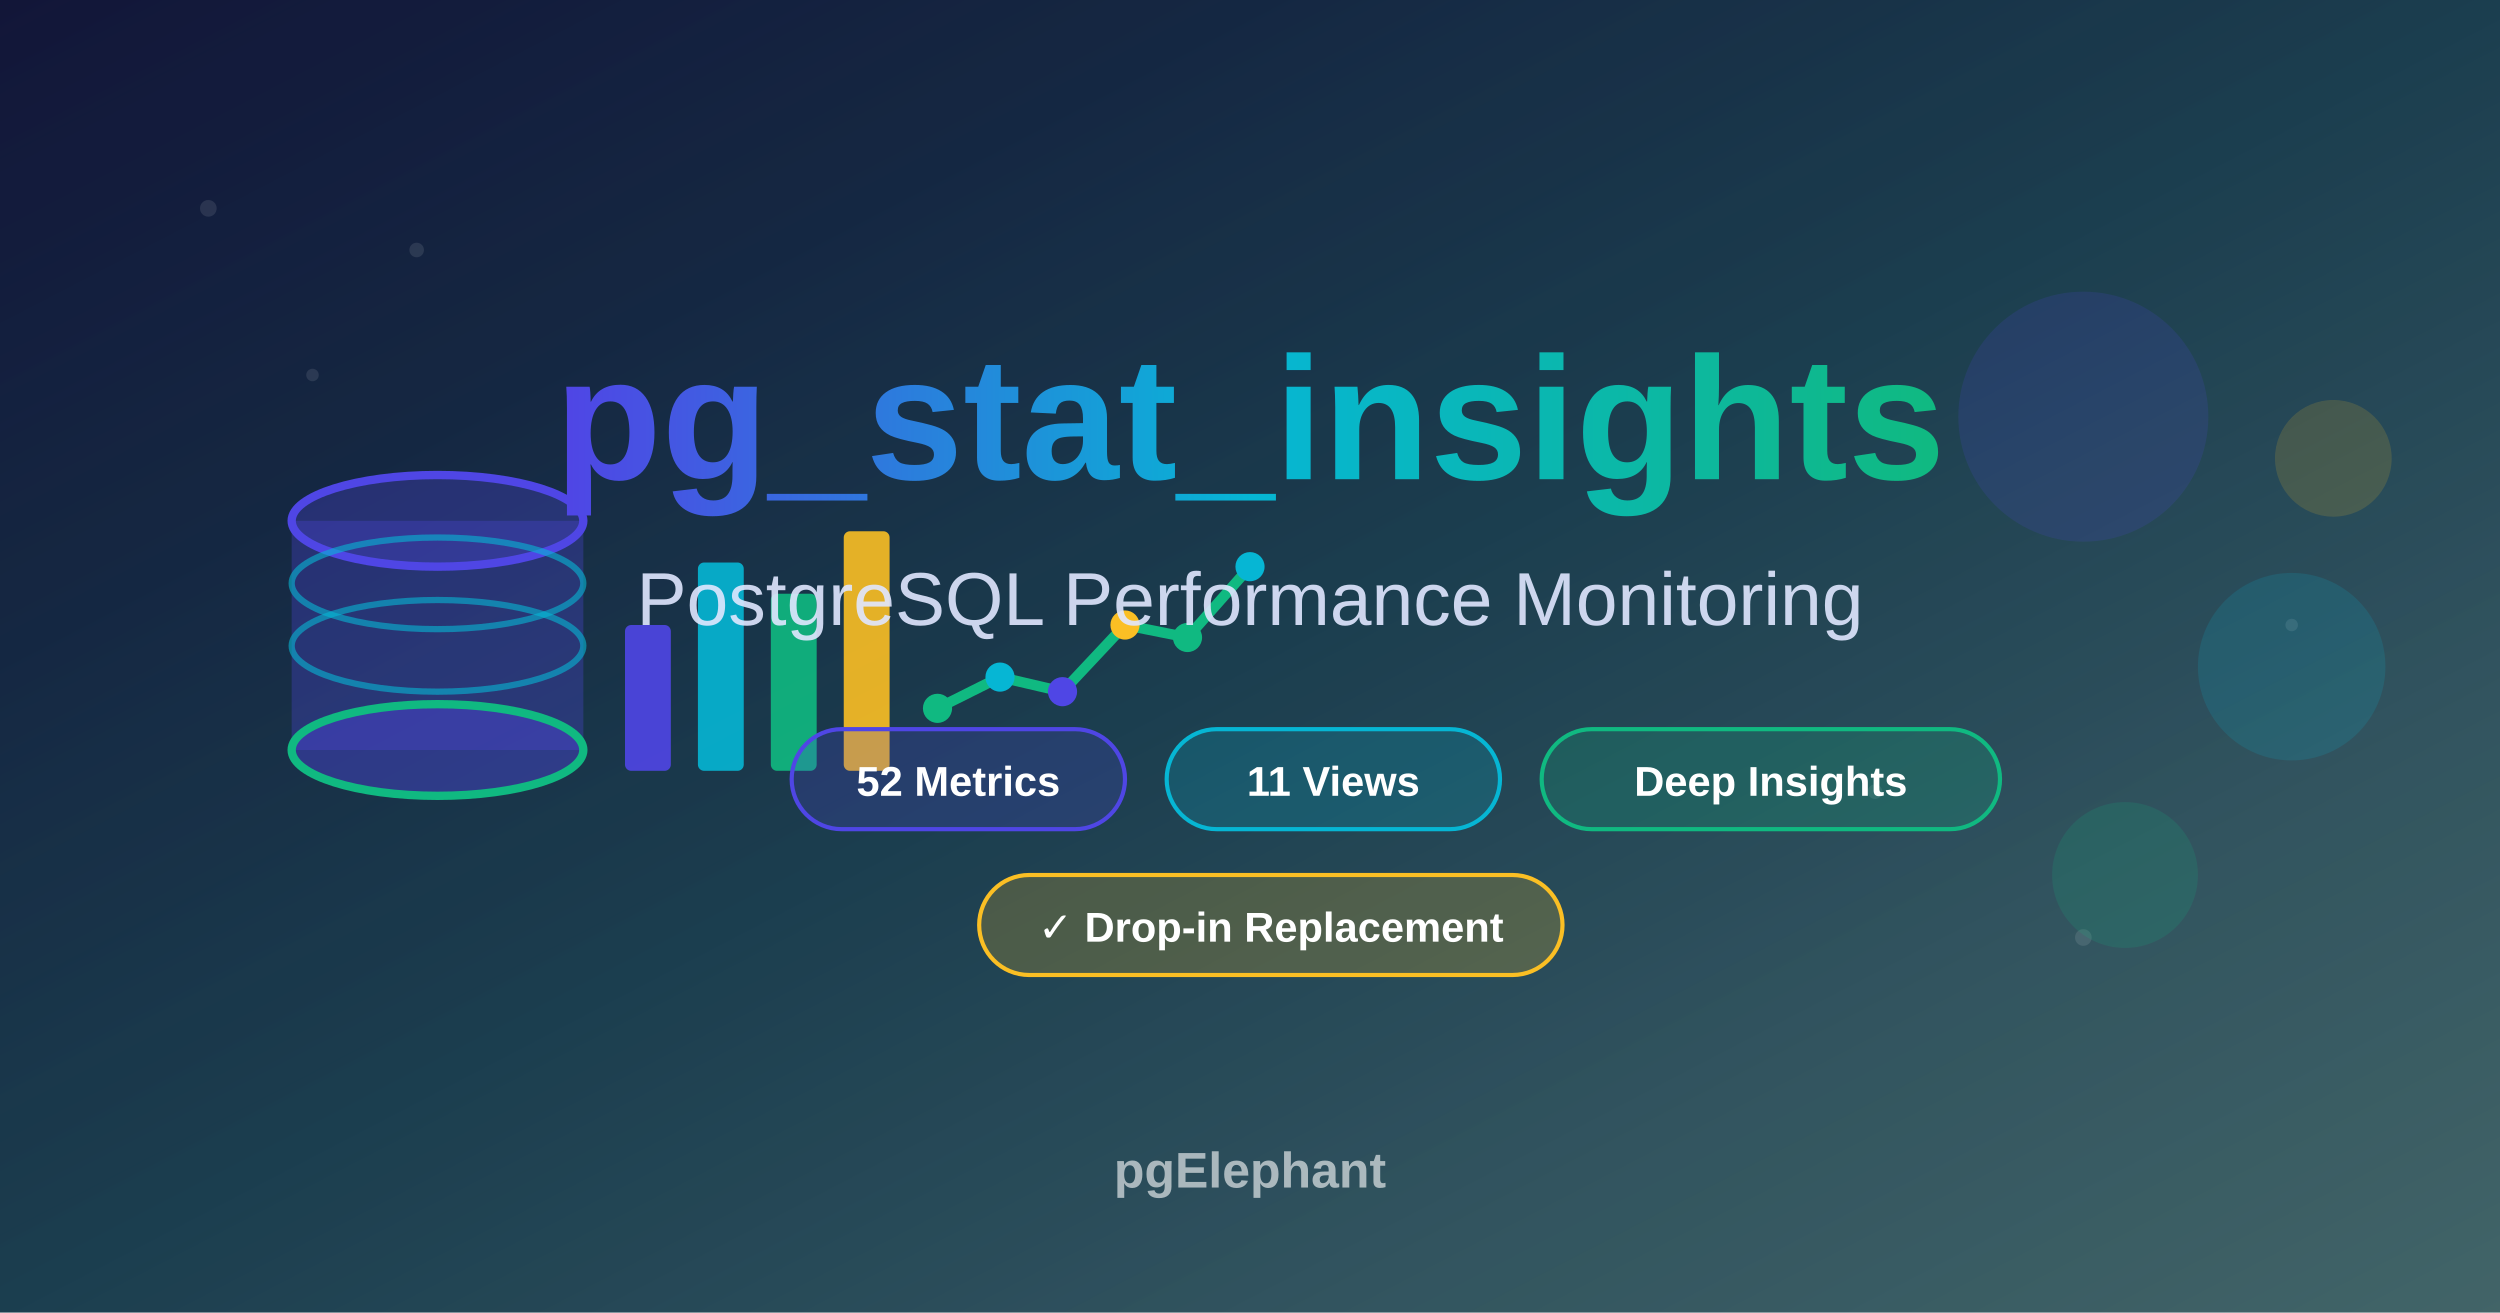
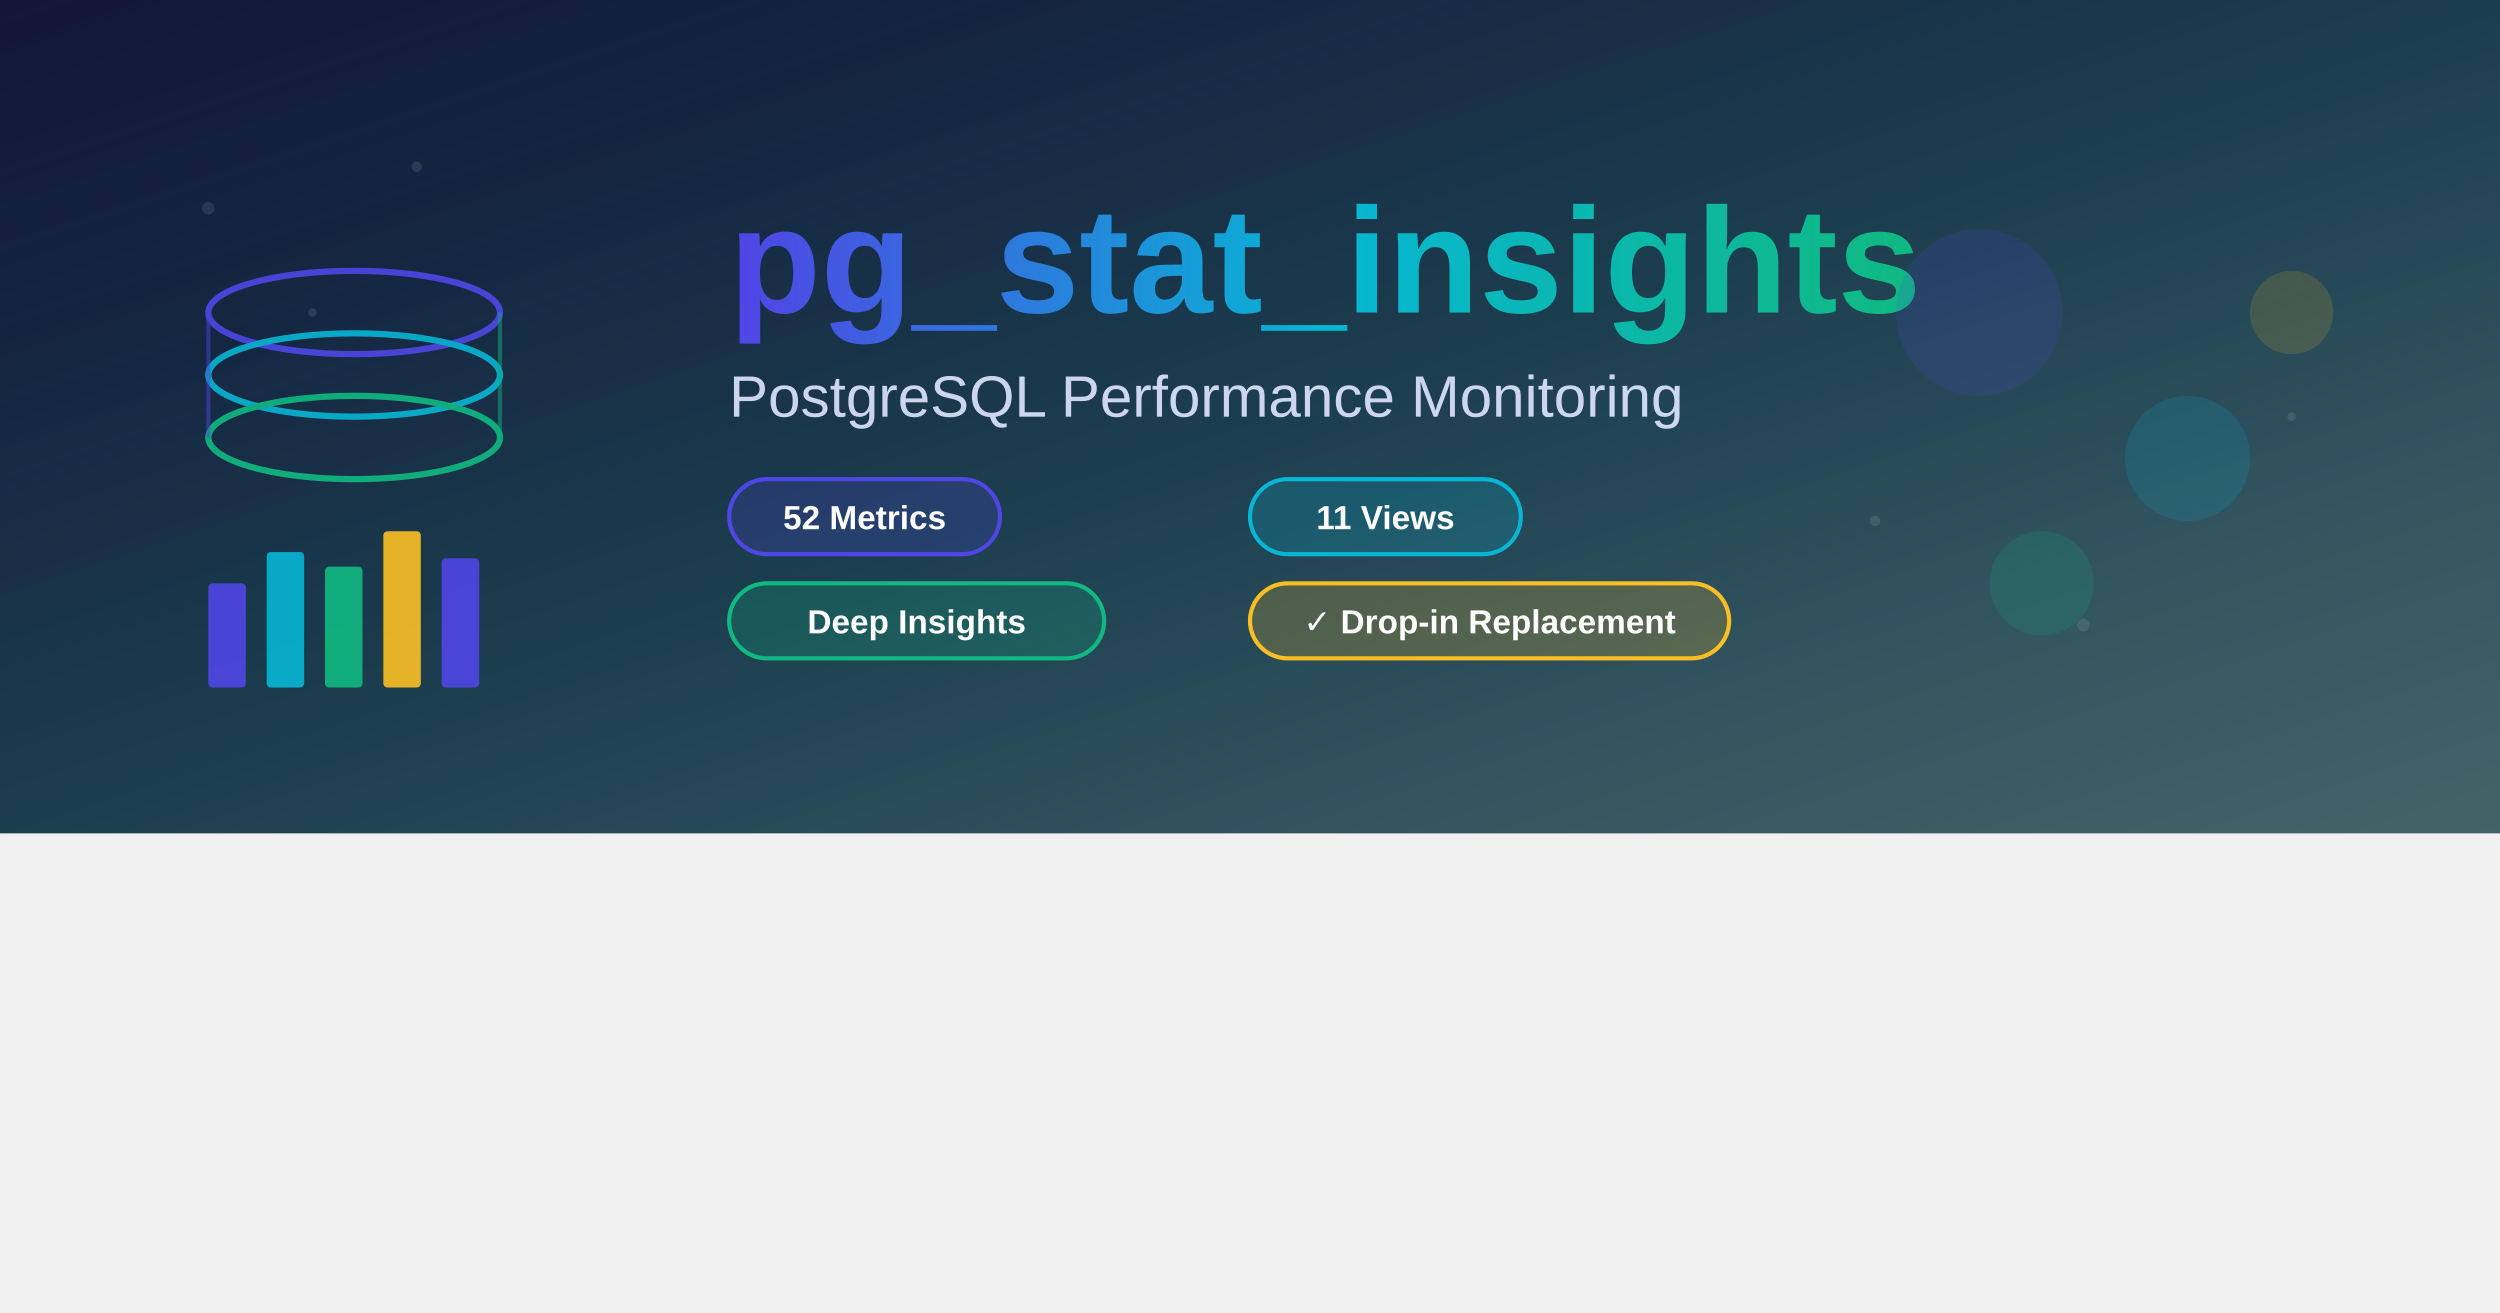
<svg xmlns="http://www.w3.org/2000/svg" width="1200" height="630" viewBox="0 0 1200 630">
  <defs>
    <linearGradient id="bgGradient" x1="0%" y1="0%" x2="100%" y2="100%">
      <stop offset="0%" style="stop-color:#070d1a;stop-opacity:1" />
      <stop offset="25%" style="stop-color:#111827;stop-opacity:1" />
      <stop offset="50%" style="stop-color:#1f2937;stop-opacity:1" />
      <stop offset="75%" style="stop-color:#374151;stop-opacity:1" />
      <stop offset="100%" style="stop-color:#4b5563;stop-opacity:1" />
    </linearGradient>
    <linearGradient id="overlayGradient" x1="0%" y1="0%" x2="100%" y2="100%">
      <stop offset="0%" style="stop-color:#4f46e5;stop-opacity:0.15" />
      <stop offset="50%" style="stop-color:#06b6d4;stop-opacity:0.15" />
      <stop offset="100%" style="stop-color:#10b981;stop-opacity:0.15" />
    </linearGradient>
    <linearGradient id="textGradient" x1="0%" y1="0%" x2="100%" y2="0%">
      <stop offset="0%" style="stop-color:#4f46e5;stop-opacity:1" />
      <stop offset="50%" style="stop-color:#06b6d4;stop-opacity:1" />
      <stop offset="100%" style="stop-color:#10b981;stop-opacity:1" />
    </linearGradient>
  </defs>
-   <rect width="1200" height="630" fill="url(#bgGradient)" />
-   <rect width="1200" height="630" fill="url(#overlayGradient)" />
+   <rect width="1200" height="400" fill="url(#bgGradient)" />
+   <rect width="1200" height="400" fill="url(#overlayGradient)" />
  <g opacity="0.1">
-     <circle cx="100" cy="100" r="4" fill="#fff" />
-     <circle cx="150" cy="180" r="3" fill="#fff" />
-     <circle cx="200" cy="120" r="3.5" fill="#fff" />
-     <circle cx="1000" cy="450" r="4" fill="#fff" />
-     <circle cx="1100" cy="300" r="3" fill="#fff" />
-     <circle cx="900" cy="380" r="3.5" fill="#fff" />
+     <circle cx="100" cy="100" r="3" fill="#fff" />
+     <circle cx="150" cy="150" r="2" fill="#fff" />
+     <circle cx="200" cy="80" r="2.5" fill="#fff" />
+     <circle cx="1000" cy="300" r="3" fill="#fff" />
+     <circle cx="1100" cy="200" r="2" fill="#fff" />
+     <circle cx="900" cy="250" r="2.5" fill="#fff" />
  </g>
-   <g transform="translate(130, 200)">
-     <ellipse cx="80" cy="50" rx="70" ry="22" fill="#4f46e5" opacity="0.3" />
-     <rect x="10" y="50" width="140" height="110" fill="#4f46e5" opacity="0.3" />
-     <ellipse cx="80" cy="160" rx="70" ry="22" fill="#4f46e5" opacity="0.4" />
-     <ellipse cx="80" cy="50" rx="70" ry="22" fill="none" stroke="#4f46e5" stroke-width="4" />
-     <ellipse cx="80" cy="80" rx="70" ry="22" fill="none" stroke="#06b6d4" stroke-width="3" opacity="0.6" />
-     <ellipse cx="80" cy="110" rx="70" ry="22" fill="none" stroke="#06b6d4" stroke-width="3" opacity="0.6" />
-     <ellipse cx="80" cy="160" rx="70" ry="22" fill="none" stroke="#10b981" stroke-width="4" />
+   <g transform="translate(80, 100)">
+     <g opacity="0.9">
+       <ellipse cx="90" cy="50" rx="70" ry="20" fill="none" stroke="#4f46e5" stroke-width="3" />
+       <ellipse cx="90" cy="80" rx="70" ry="20" fill="none" stroke="#06b6d4" stroke-width="3" />
+       <ellipse cx="90" cy="110" rx="70" ry="20" fill="none" stroke="#10b981" stroke-width="3" />
+       <line x1="20" y1="50" x2="20" y2="110" stroke="#4f46e5" stroke-width="2" opacity="0.5" />
+       <line x1="160" y1="50" x2="160" y2="110" stroke="#10b981" stroke-width="2" opacity="0.5" />
+     </g>
+     <g transform="translate(0, 140)">
+       <rect x="20" y="40" width="18" height="50" fill="#4f46e5" rx="2" opacity="0.9" />
+       <rect x="48" y="25" width="18" height="65" fill="#06b6d4" rx="2" opacity="0.9" />
+       <rect x="76" y="32" width="18" height="58" fill="#10b981" rx="2" opacity="0.9" />
+       <rect x="104" y="15" width="18" height="75" fill="#fbbf24" rx="2" opacity="0.9" />
+       <rect x="132" y="28" width="18" height="62" fill="#4f46e5" rx="2" opacity="0.9" />
+     </g>
  </g>
-   <g transform="translate(300, 240)">
-     <rect x="0" y="60" width="22" height="70" fill="#4f46e5" rx="3" opacity="0.9" />
-     <rect x="35" y="30" width="22" height="100" fill="#06b6d4" rx="3" opacity="0.9" />
-     <rect x="70" y="45" width="22" height="85" fill="#10b981" rx="3" opacity="0.9" />
-     <rect x="105" y="15" width="22" height="115" fill="#fbbf24" rx="3" opacity="0.9" />
-   </g>
-   <g transform="translate(450, 260)">
-     <path d="M 0 80 L 30 65 L 60 72 L 90 40 L 120 46 L 150 12" fill="none" stroke="#10b981" stroke-width="5" stroke-linecap="round" stroke-linejoin="round" />
-     <circle cx="0" cy="80" r="7" fill="#10b981" />
-     <circle cx="30" cy="65" r="7" fill="#06b6d4" />
-     <circle cx="60" cy="72" r="7" fill="#4f46e5" />
-     <circle cx="90" cy="40" r="7" fill="#fbbf24" />
-     <circle cx="120" cy="46" r="7" fill="#10b981" />
-     <circle cx="150" cy="12" r="7" fill="#06b6d4" />
-   </g>
-   <text x="600" y="230" font-family="Arial, sans-serif" font-size="84" font-weight="bold" fill="url(#textGradient)" text-anchor="middle">
+   <text x="350" y="150" font-family="Arial, sans-serif" font-size="72" font-weight="bold" fill="url(#textGradient)">
    pg_stat_insights
  </text>
-   <text x="600" y="300" font-family="Arial, sans-serif" font-size="36" fill="#e0e7ff" text-anchor="middle" opacity="0.9">
+   <text x="350" y="200" font-family="Arial, sans-serif" font-size="28" fill="#e0e7ff" opacity="0.9">
    PostgreSQL Performance Monitoring
  </text>
-   <g transform="translate(380, 350)">
-     <rect x="0" y="0" width="160" height="48" rx="24" fill="#4f46e5" opacity="0.2" />
-     <rect x="0" y="0" width="160" height="48" rx="24" fill="none" stroke="#4f46e5" stroke-width="2" />
-     <text x="80" y="32" font-family="Arial, sans-serif" font-size="20" font-weight="600" fill="#fff" text-anchor="middle">52 Metrics</text>
+   <g transform="translate(350, 230)">
+     <rect x="0" y="0" width="130" height="36" rx="18" fill="#4f46e5" opacity="0.2" />
+     <rect x="0" y="0" width="130" height="36" rx="18" fill="none" stroke="#4f46e5" stroke-width="2" />
+     <text x="65" y="24" font-family="Arial, sans-serif" font-size="16" font-weight="600" fill="#fff" text-anchor="middle">52 Metrics</text>
  </g>
-   <g transform="translate(560, 350)">
-     <rect x="0" y="0" width="160" height="48" rx="24" fill="#06b6d4" opacity="0.2" />
-     <rect x="0" y="0" width="160" height="48" rx="24" fill="none" stroke="#06b6d4" stroke-width="2" />
-     <text x="80" y="32" font-family="Arial, sans-serif" font-size="20" font-weight="600" fill="#fff" text-anchor="middle">11 Views</text>
+   <g transform="translate(600, 230)">
+     <rect x="0" y="0" width="130" height="36" rx="18" fill="#06b6d4" opacity="0.2" />
+     <rect x="0" y="0" width="130" height="36" rx="18" fill="none" stroke="#06b6d4" stroke-width="2" />
+     <text x="65" y="24" font-family="Arial, sans-serif" font-size="16" font-weight="600" fill="#fff" text-anchor="middle">11 Views</text>
  </g>
-   <g transform="translate(740, 350)">
-     <rect x="0" y="0" width="220" height="48" rx="24" fill="#10b981" opacity="0.2" />
-     <rect x="0" y="0" width="220" height="48" rx="24" fill="none" stroke="#10b981" stroke-width="2" />
-     <text x="110" y="32" font-family="Arial, sans-serif" font-size="20" font-weight="600" fill="#fff" text-anchor="middle">Deep Insights</text>
+   <g transform="translate(350, 280)">
+     <rect x="0" y="0" width="180" height="36" rx="18" fill="#10b981" opacity="0.2" />
+     <rect x="0" y="0" width="180" height="36" rx="18" fill="none" stroke="#10b981" stroke-width="2" />
+     <text x="90" y="24" font-family="Arial, sans-serif" font-size="16" font-weight="600" fill="#fff" text-anchor="middle">Deep Insights</text>
  </g>
-   <g transform="translate(470, 420)">
-     <rect x="0" y="0" width="280" height="48" rx="24" fill="#fbbf24" opacity="0.2" />
-     <rect x="0" y="0" width="280" height="48" rx="24" fill="none" stroke="#fbbf24" stroke-width="2" />
-     <text x="140" y="32" font-family="Arial, sans-serif" font-size="20" font-weight="600" fill="#fff" text-anchor="middle">✓ Drop-in Replacement</text>
+   <g transform="translate(600, 280)">
+     <rect x="0" y="0" width="230" height="36" rx="18" fill="#fbbf24" opacity="0.2" />
+     <rect x="0" y="0" width="230" height="36" rx="18" fill="none" stroke="#fbbf24" stroke-width="2" />
+     <text x="115" y="24" font-family="Arial, sans-serif" font-size="16" font-weight="600" fill="#fff" text-anchor="middle">✓ Drop-in Replacement</text>
  </g>
-   <text x="600" y="570" font-family="Arial, sans-serif" font-size="24" font-weight="600" fill="#fff" text-anchor="middle" opacity="0.6">
-     pgElephant
-   </text>
-   <circle cx="1000" cy="200" r="60" fill="#4f46e5" opacity="0.15" />
-   <circle cx="1100" cy="320" r="45" fill="#06b6d4" opacity="0.15" />
-   <circle cx="1020" cy="420" r="35" fill="#10b981" opacity="0.15" />
-   <circle cx="1120" cy="220" r="28" fill="#fbbf24" opacity="0.15" />
+   <circle cx="950" cy="150" r="40" fill="#4f46e5" opacity="0.15" />
+   <circle cx="1050" cy="220" r="30" fill="#06b6d4" opacity="0.15" />
+   <circle cx="980" cy="280" r="25" fill="#10b981" opacity="0.15" />
+   <circle cx="1100" cy="150" r="20" fill="#fbbf24" opacity="0.15" />
</svg>
